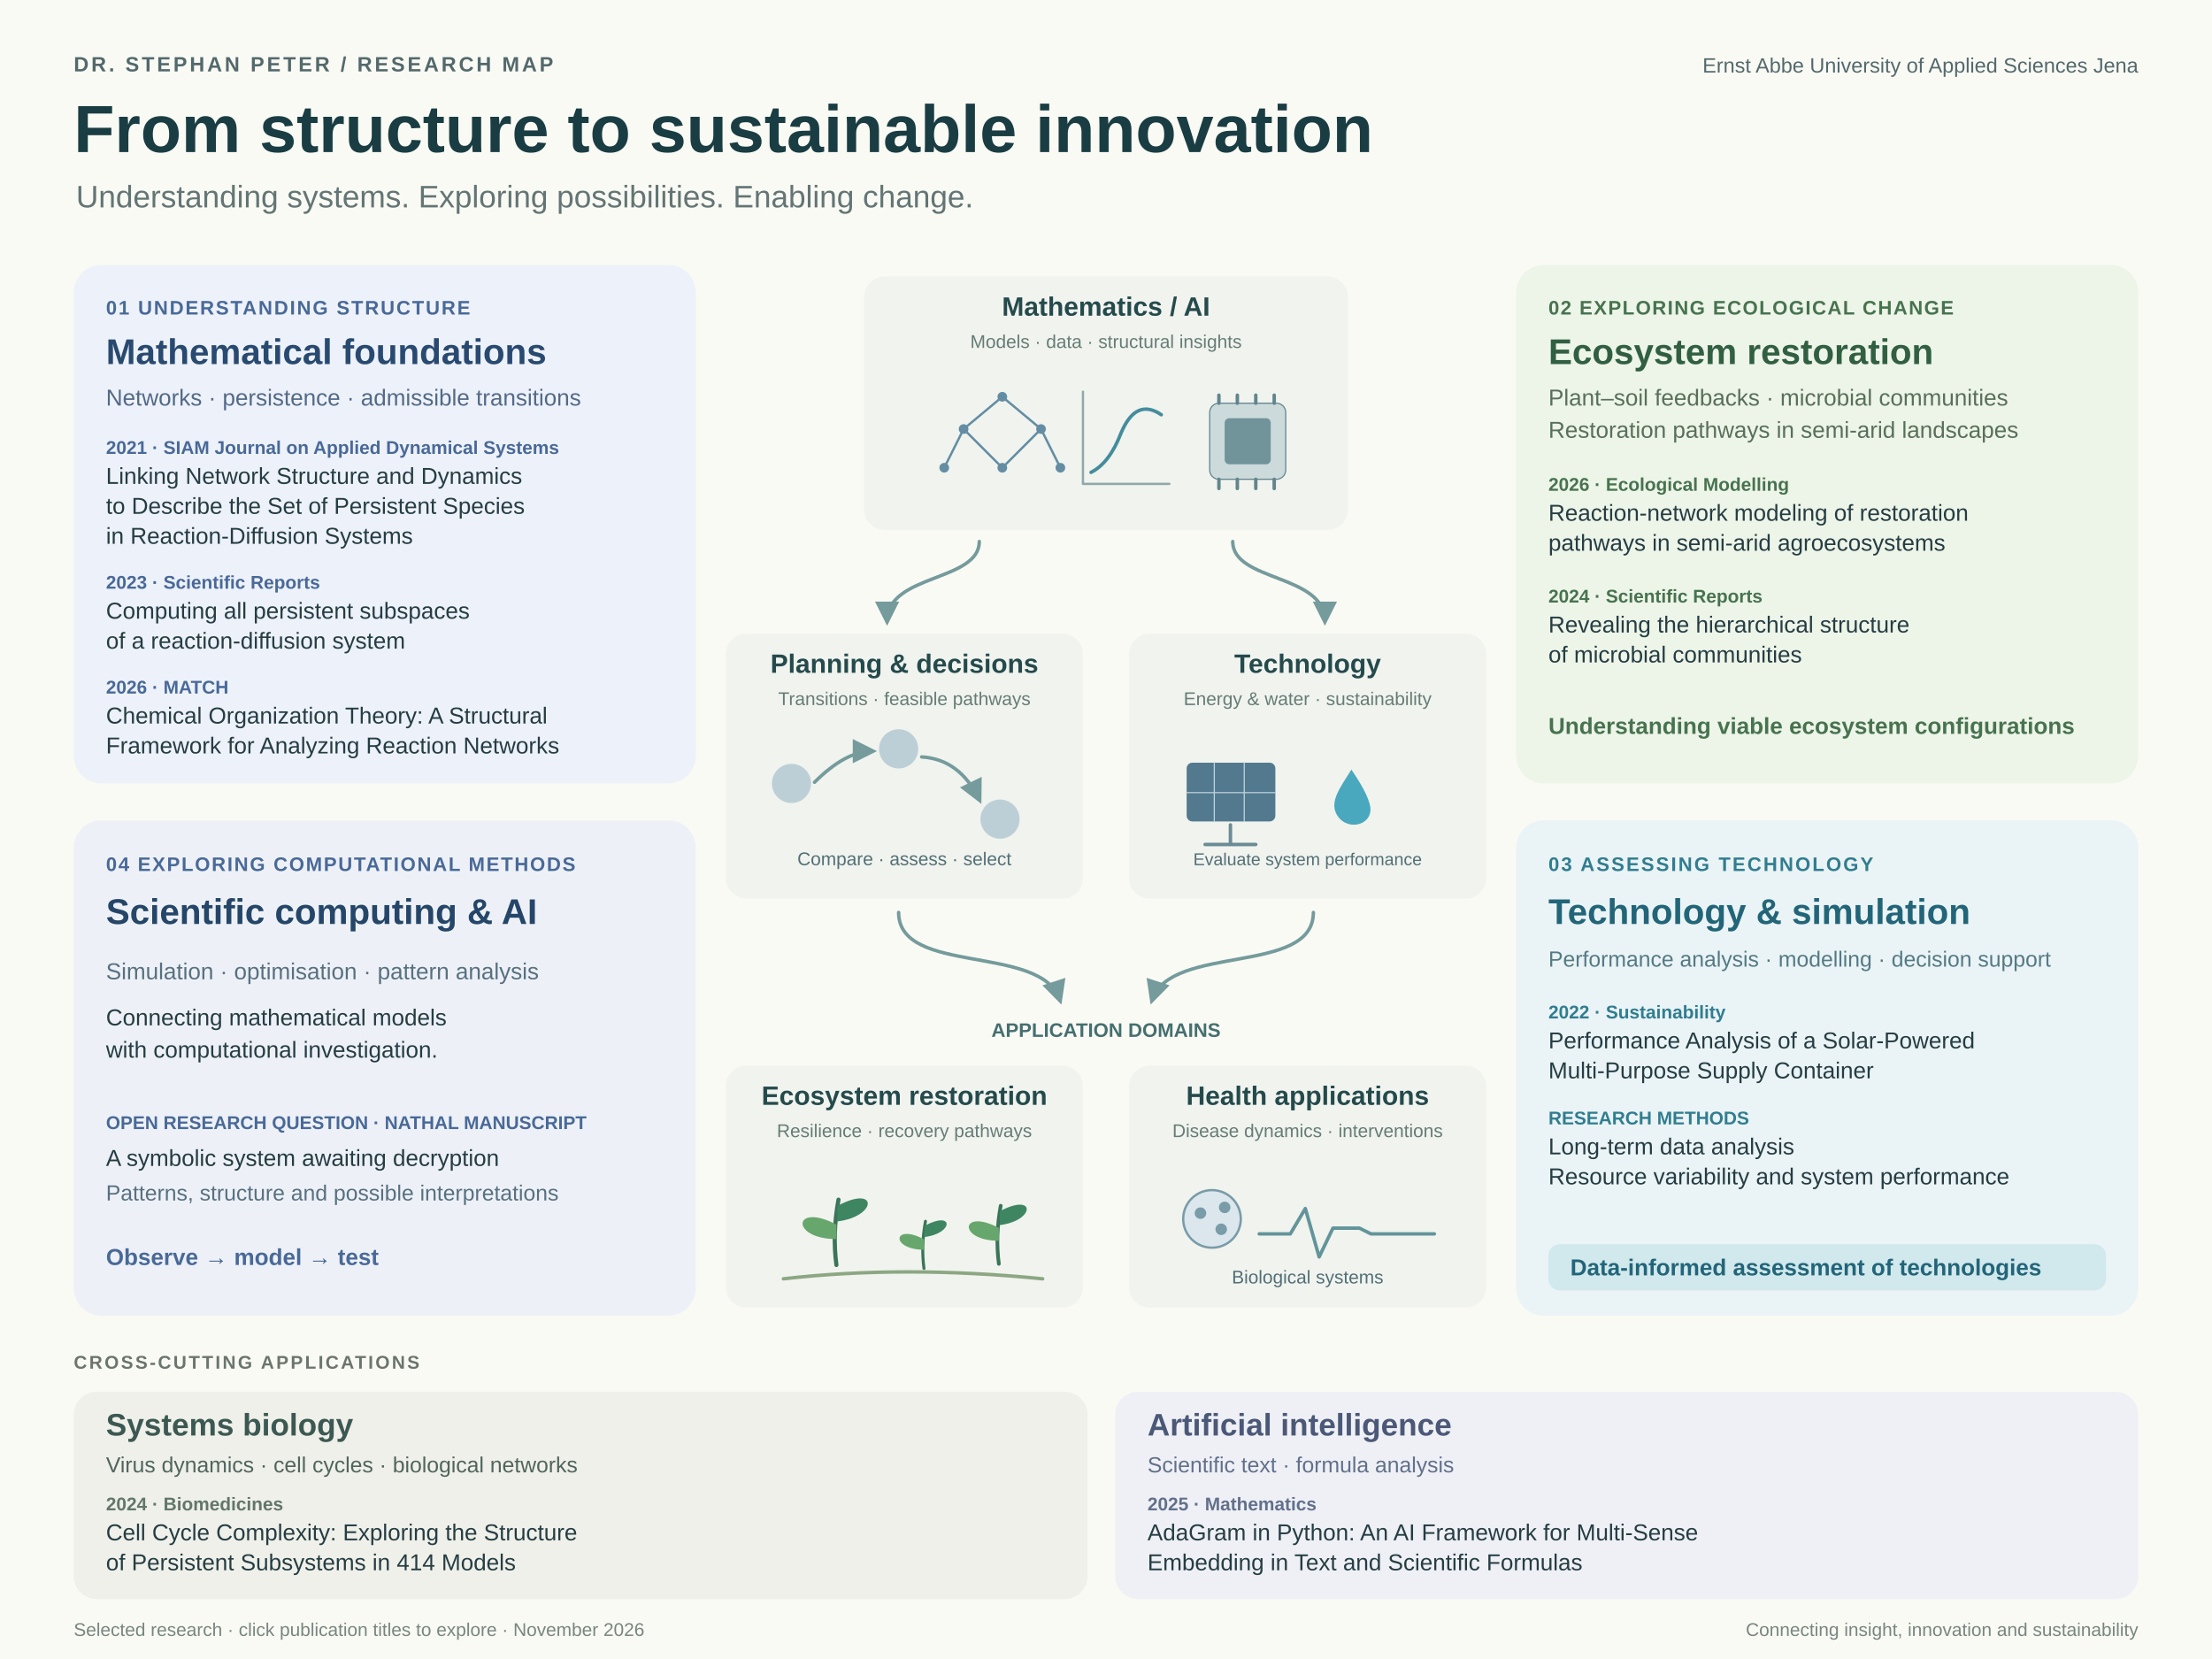
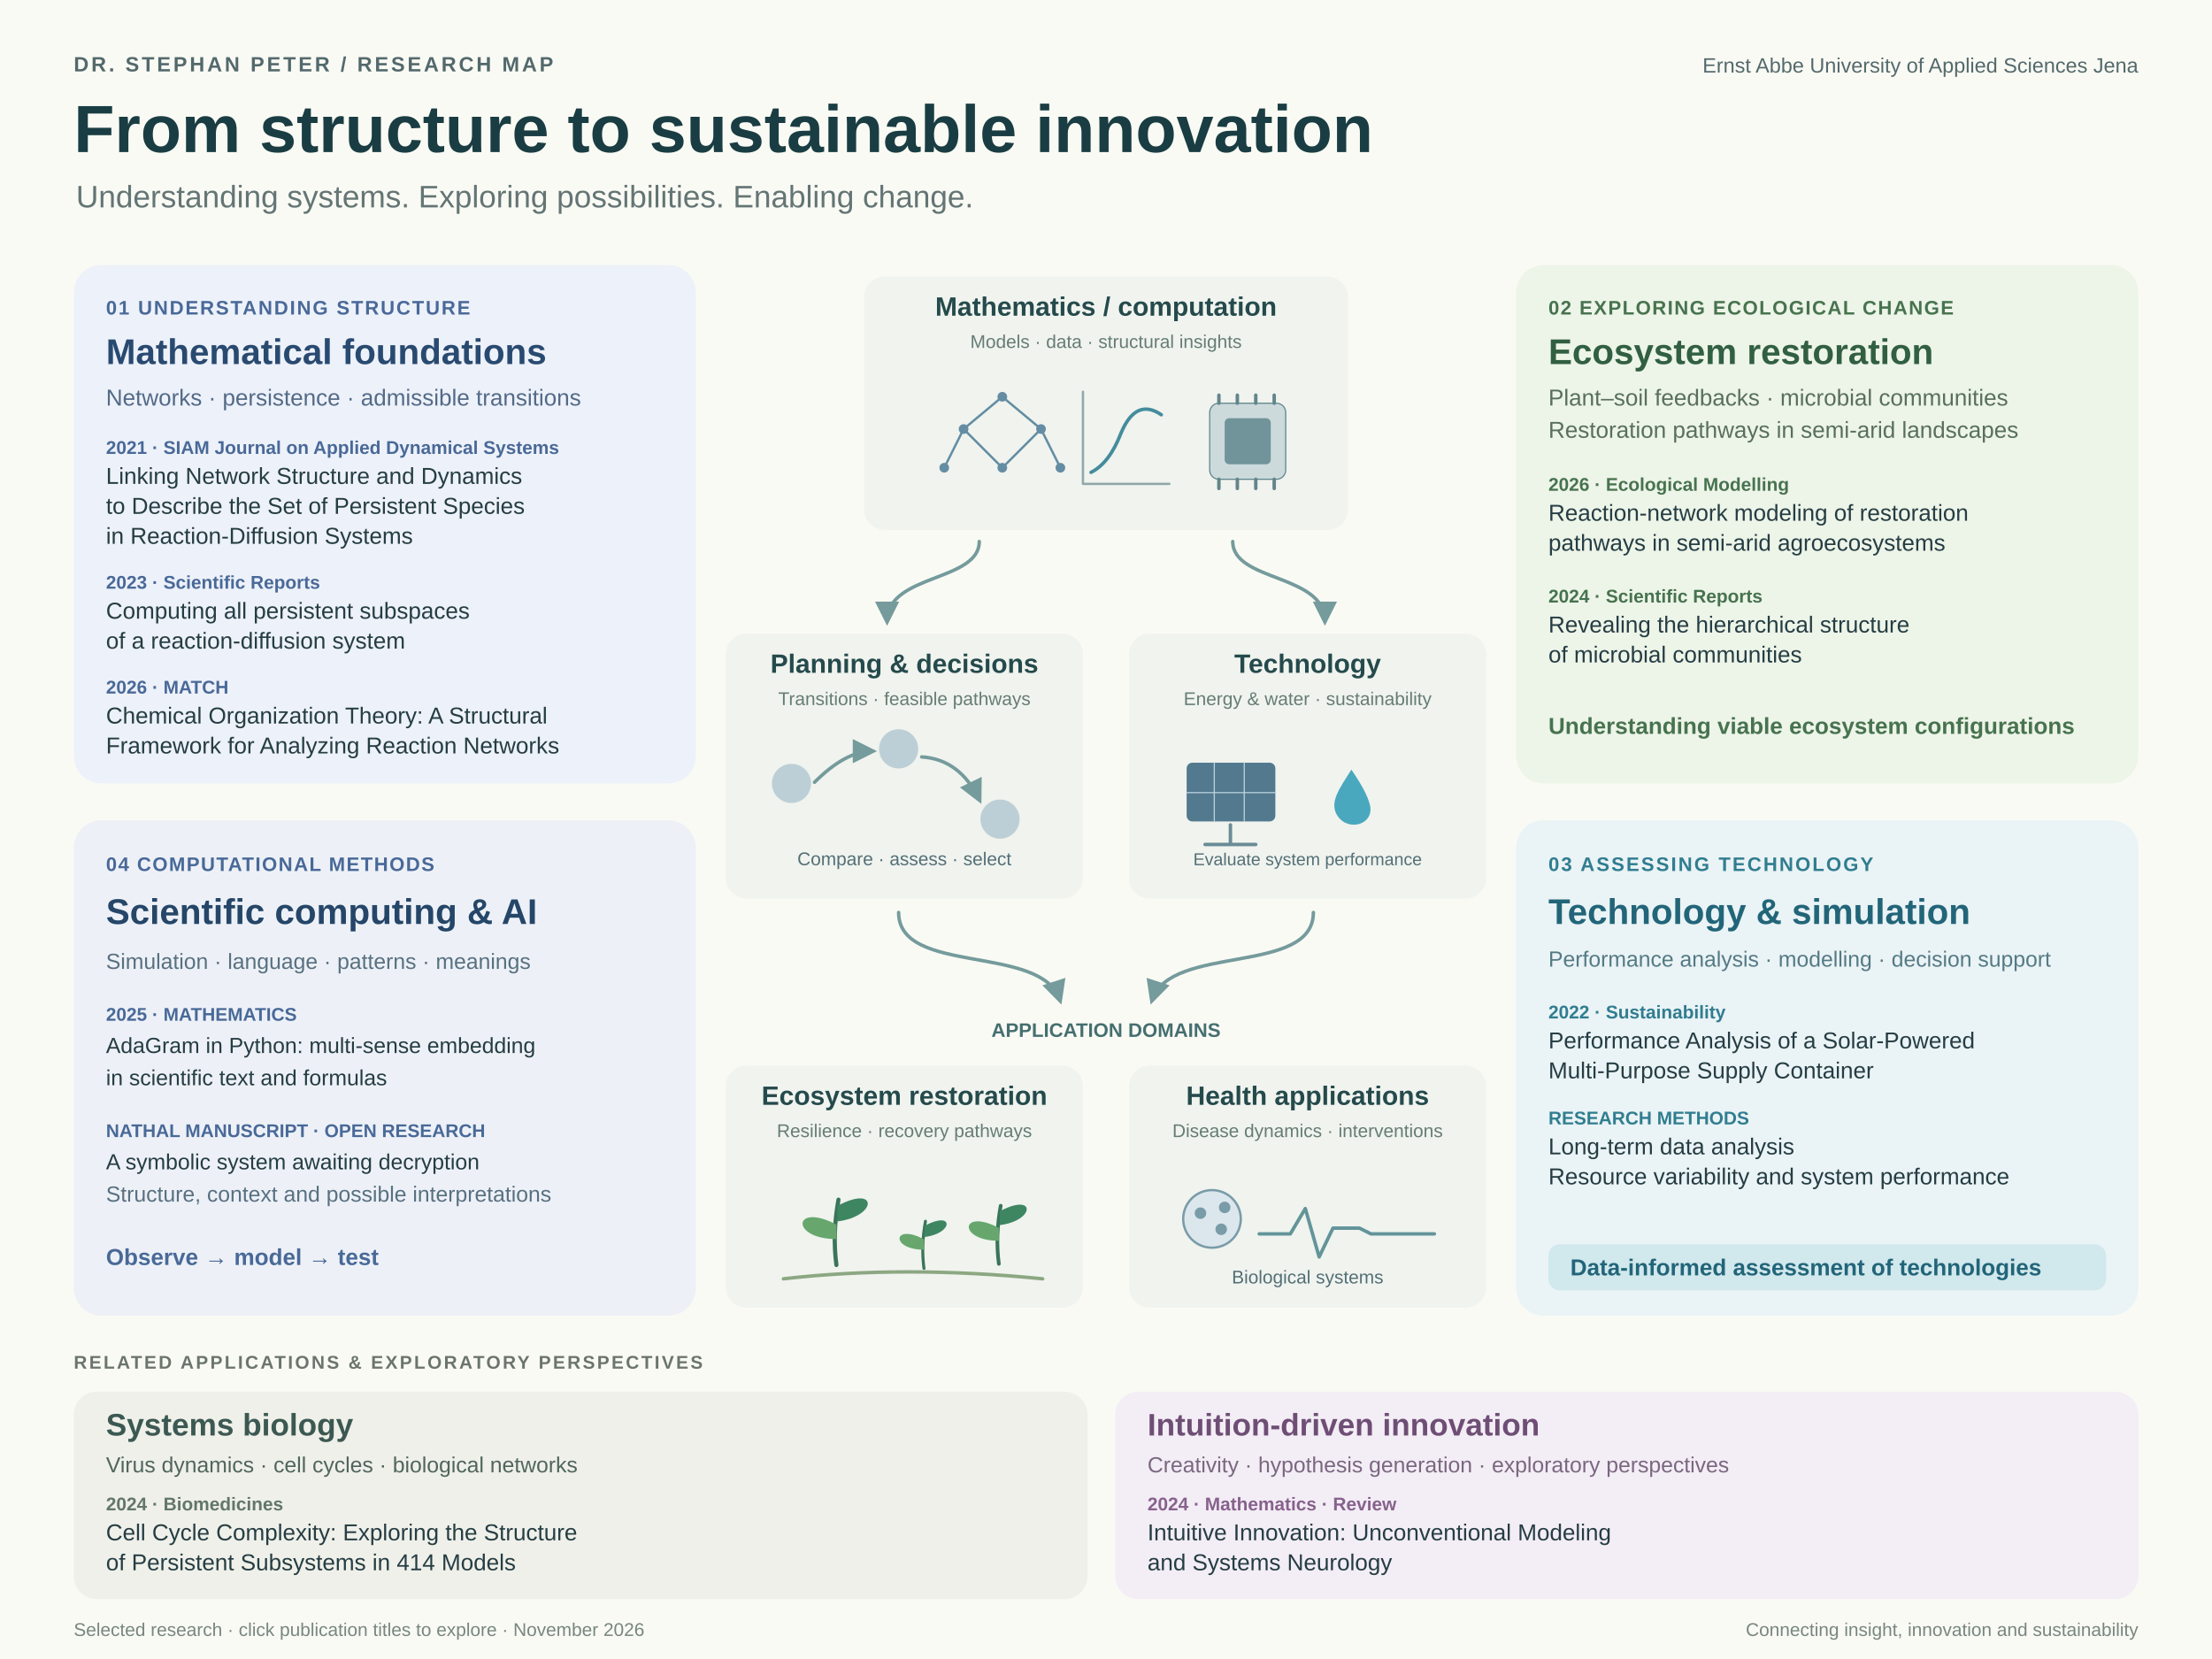
<svg xmlns="http://www.w3.org/2000/svg" viewBox="0 0 1920 1440" width="100%" height="auto" role="group" aria-labelledby="map-title map-desc">
  <style>text{font-family:'Segoe UI',Arial,sans-serif}a{cursor:pointer}a:hover text{fill:#0C7586;text-decoration:underline}a:focus{outline:3px solid #0C7586}.field{transition:opacity .2s}.muted{opacity:.2}</style>
  <rect x="0" y="0" width="1920" height="1440" rx="0" fill="#FAFAF4" stroke="none" />
  <text x="64" y="62" font-size="18" fill="#53696C" font-weight="600" text-anchor="start" letter-spacing="2.2">DR. STEPHAN PETER  /  RESEARCH MAP</text>
  <text x="64" y="132" font-size="58" fill="#193D42" font-weight="650" text-anchor="start">From structure to sustainable innovation</text>
  <text x="66" y="180" font-size="27" fill="#637574" font-weight="400" text-anchor="start">Understanding systems. Exploring possibilities. Enabling change.</text>
  <text x="1856" y="63" font-size="18" fill="#53696C" font-weight="400" text-anchor="end">Ernst Abbe University of Applied Sciences Jena</text>
  <defs>
    <marker id="arrow" viewBox="0 0 10 10" refX="8" refY="5" markerWidth="7" markerHeight="7" orient="auto-start-reverse">
      <path d="M0 0 L10 5 L0 10 Z" fill="#759B9C" />
    </marker>
  </defs>
  <rect x="750" y="240" width="420" height="220" rx="18" fill="#F0F3EE" stroke="none" />
-   <text x="960.0" y="274" font-size="23" fill="#254A4C" font-weight="650" text-anchor="middle">Mathematics / AI</text>
+   <text x="960.0" y="274" font-size="23" fill="#254A4C" font-weight="650" text-anchor="middle">Mathematics / computation</text>
  <text x="960.0" y="302" font-size="16" fill="#667C76" font-weight="400" text-anchor="middle">Models · data · structural insights</text>
  <path d="M 870.0,344.4 L 836.4,372.4" fill="none" stroke="#648DA3" stroke-width="2" stroke-linecap="round" stroke-linejoin="round" />
  <path d="M 870.0,344.4 L 903.6,372.4" fill="none" stroke="#648DA3" stroke-width="2" stroke-linecap="round" stroke-linejoin="round" />
  <path d="M 836.4,372.4 L 819.6,406.0" fill="none" stroke="#648DA3" stroke-width="2" stroke-linecap="round" stroke-linejoin="round" />
  <path d="M 836.4,372.4 L 870.0,406.0" fill="none" stroke="#648DA3" stroke-width="2" stroke-linecap="round" stroke-linejoin="round" />
  <path d="M 903.6,372.4 L 870.0,406.0" fill="none" stroke="#648DA3" stroke-width="2" stroke-linecap="round" stroke-linejoin="round" />
  <path d="M 903.6,372.4 L 920.4,406.0" fill="none" stroke="#648DA3" stroke-width="2" stroke-linecap="round" stroke-linejoin="round" />
  <circle cx="870.0" cy="344.4" r="4.2" fill="#648DA3" stroke="none" stroke-width="2" />
  <circle cx="836.4" cy="372.4" r="4.2" fill="#648DA3" stroke="none" stroke-width="2" />
  <circle cx="903.6" cy="372.4" r="4.2" fill="#648DA3" stroke="none" stroke-width="2" />
  <circle cx="819.6" cy="406.0" r="4.2" fill="#648DA3" stroke="none" stroke-width="2" />
  <circle cx="870.0" cy="406.0" r="4.2" fill="#648DA3" stroke="none" stroke-width="2" />
  <circle cx="920.4" cy="406.0" r="4.2" fill="#648DA3" stroke="none" stroke-width="2" />
  <path d="M940 420 L940 340 M940 420 L1015 420" fill="none" stroke="#91A7A9" stroke-width="2" stroke-linecap="round" stroke-linejoin="round" />
  <path d="M947 410 Q963 402 973 376 Q986 345 1008 360" fill="none" stroke="#448C9C" stroke-width="3" stroke-linecap="round" stroke-linejoin="round" />
  <rect x="1050" y="350" width="66" height="66" rx="8" fill="#CCDADC" stroke="#62858B" />
  <rect x="1063" y="363" width="40" height="40" rx="4" fill="#71949B" stroke="none" />
  <path d="M1058 343 L1058 350 M1058 416 L1058 424" fill="none" stroke="#62858B" stroke-width="3" stroke-linecap="round" stroke-linejoin="round" />
  <path d="M1074 343 L1074 350 M1074 416 L1074 424" fill="none" stroke="#62858B" stroke-width="3" stroke-linecap="round" stroke-linejoin="round" />
  <path d="M1090 343 L1090 350 M1090 416 L1090 424" fill="none" stroke="#62858B" stroke-width="3" stroke-linecap="round" stroke-linejoin="round" />
  <path d="M1106 343 L1106 350 M1106 416 L1106 424" fill="none" stroke="#62858B" stroke-width="3" stroke-linecap="round" stroke-linejoin="round" />
  <path d="M850 470 C850 505 770 498 770 539" fill="none" stroke="#759B9C" stroke-width="3" stroke-linecap="round" stroke-linejoin="round" marker-end="url(#arrow)" />
  <path d="M1070 470 C1070 505 1150 498 1150 539" fill="none" stroke="#759B9C" stroke-width="3" stroke-linecap="round" stroke-linejoin="round" marker-end="url(#arrow)" />
  <rect x="630" y="550" width="310" height="230" rx="18" fill="#F0F3EE" stroke="none" />
  <text x="785.0" y="584" font-size="23" fill="#254A4C" font-weight="650" text-anchor="middle">Planning &amp; decisions</text>
  <text x="785.0" y="612" font-size="16" fill="#667C76" font-weight="400" text-anchor="middle">Transitions · feasible pathways</text>
  <rect x="980" y="550" width="310" height="230" rx="18" fill="#F0F3EE" stroke="none" />
  <text x="1135.0" y="584" font-size="23" fill="#254A4C" font-weight="650" text-anchor="middle">Technology</text>
  <text x="1135.0" y="612" font-size="16" fill="#667C76" font-weight="400" text-anchor="middle">Energy &amp; water · sustainability</text>
  <circle cx="687" cy="680" r="17" fill="#BDCFD6" stroke="none" stroke-width="2" />
  <circle cx="780" cy="650" r="17" fill="#BDCFD6" stroke="none" stroke-width="2" />
  <circle cx="868" cy="711" r="17" fill="#BDCFD6" stroke="none" stroke-width="2" />
  <path d="M707 679 Q734 652 757 652" fill="none" stroke="#759B9C" stroke-width="3" stroke-linecap="round" stroke-linejoin="round" marker-end="url(#arrow)" />
  <path d="M800 657 Q833 659 850 694" fill="none" stroke="#759B9C" stroke-width="3" stroke-linecap="round" stroke-linejoin="round" marker-end="url(#arrow)" />
  <text x="785" y="751" font-size="16" fill="#536F76" font-weight="400" text-anchor="middle">Compare · assess · select</text>
  <rect x="1030" y="662" width="77" height="51" rx="5" fill="#53798F" stroke="none" />
  <path d="M1054 662 L1054 713" fill="none" stroke="#BCD4DD" stroke-width="1" stroke-linecap="round" stroke-linejoin="round" />
  <path d="M1080 662 L1080 713" fill="none" stroke="#BCD4DD" stroke-width="1" stroke-linecap="round" stroke-linejoin="round" />
  <path d="M1030 688 L1107 688" fill="none" stroke="#BCD4DD" stroke-width="1" stroke-linecap="round" stroke-linejoin="round" />
  <path d="M1068 716 L1068 733 M1046 733 L1090 733" fill="none" stroke="#6A8C96" stroke-width="3" stroke-linecap="round" stroke-linejoin="round" />
  <path d="M1173,668.0 C1162.5,684.5 1155.0,695 1159.5,705.5 C1167.0,722.0 1191.0,717.5 1189.5,701.0 C1188.0,690.5 1179.0,677.0 1173,668.0" fill="#49A8BE" stroke="none" stroke-width="0" stroke-linecap="round" stroke-linejoin="round" />
  <text x="1135" y="751" font-size="15" fill="#536F76" font-weight="400" text-anchor="middle">Evaluate system performance</text>
  <path d="M780 792 C780 847 904 819 920 868" fill="none" stroke="#759B9C" stroke-width="3" stroke-linecap="round" stroke-linejoin="round" marker-end="url(#arrow)" />
  <path d="M1140 792 C1140 847 1016 819 1000 868" fill="none" stroke="#759B9C" stroke-width="3" stroke-linecap="round" stroke-linejoin="round" marker-end="url(#arrow)" />
  <text x="960" y="900" font-size="17" fill="#456F70" font-weight="650" text-anchor="middle">APPLICATION DOMAINS</text>
  <rect x="630" y="925" width="310" height="210" rx="18" fill="#F0F3EE" stroke="none" />
  <text x="785.0" y="959" font-size="23" fill="#254A4C" font-weight="650" text-anchor="middle">Ecosystem restoration</text>
  <text x="785.0" y="987" font-size="16" fill="#667C76" font-weight="400" text-anchor="middle">Resilience · recovery pathways</text>
  <rect x="980" y="925" width="310" height="210" rx="18" fill="#F0F3EE" stroke="none" />
  <text x="1135.0" y="959" font-size="23" fill="#254A4C" font-weight="650" text-anchor="middle">Health applications</text>
  <text x="1135.0" y="987" font-size="16" fill="#667C76" font-weight="400" text-anchor="middle">Disease dynamics · interventions</text>
  <path d="M726,1098 Q722.4,1071.0 727.8,1041.3" fill="none" stroke="#3A7459" stroke-width="3.6" stroke-linecap="round" stroke-linejoin="round" />
  <path d="M726,1075.5 C685.5,1075.5 688.2,1043.1 726,1062.9" fill="#67A76D" stroke="none" stroke-width="0" stroke-linecap="round" stroke-linejoin="round" />
  <path d="M726.9,1060.2 C762.0,1055.7 762.0,1027.8 726.9,1046.7" fill="#3E8662" stroke="none" stroke-width="0" stroke-linecap="round" stroke-linejoin="round" />
  <path d="M802,1101 Q799.4,1081.5 803.3,1060.05" fill="none" stroke="#3A7459" stroke-width="2.6" stroke-linecap="round" stroke-linejoin="round" />
  <path d="M802,1084.75 C772.75,1084.75 774.7,1061.35 802,1075.65" fill="#67A76D" stroke="none" stroke-width="0" stroke-linecap="round" stroke-linejoin="round" />
  <path d="M802.65,1073.7 C828.0,1070.45 828.0,1050.3 802.65,1063.95" fill="#3E8662" stroke="none" stroke-width="0" stroke-linecap="round" stroke-linejoin="round" />
  <path d="M867,1097 Q863.8,1073.0 868.6,1046.6" fill="none" stroke="#3A7459" stroke-width="3.2" stroke-linecap="round" stroke-linejoin="round" />
  <path d="M867,1077.0 C831.0,1077.0 833.4,1048.2 867,1065.8" fill="#67A76D" stroke="none" stroke-width="0" stroke-linecap="round" stroke-linejoin="round" />
  <path d="M867.8,1063.4 C899.0,1059.4 899.0,1034.6 867.8,1051.4" fill="#3E8662" stroke="none" stroke-width="0" stroke-linecap="round" stroke-linejoin="round" />
  <path d="M680 1110 Q785 1098 905 1110" fill="none" stroke="#8CA782" stroke-width="3" stroke-linecap="round" stroke-linejoin="round" />
  <circle cx="1052" cy="1058" r="25" fill="#DBE7EC" stroke="#7A9BA8" stroke-width="2" />
  <circle cx="1042" cy="1053" r="5" fill="#7A9BA8" stroke="none" stroke-width="2" />
  <circle cx="1060" cy="1067" r="5" fill="#7A9BA8" stroke="none" stroke-width="2" />
  <circle cx="1063" cy="1048" r="5" fill="#7A9BA8" stroke="none" stroke-width="2" />
  <path d="M1093 1071 L1120 1071 L1133 1049 L1145 1091 L1157 1066 L1180 1066 L1190 1071 L1245 1071" fill="none" stroke="#63949A" stroke-width="3" stroke-linecap="round" stroke-linejoin="round" />
  <text x="1135" y="1114" font-size="16" fill="#536F76" font-weight="400" text-anchor="middle">Biological systems</text>
  <g id="foundation" class="field">
    <rect x="64" y="230" width="540" height="450" rx="24" fill="#EDF1F9" stroke="none" />
    <text x="92" y="273" font-size="17" fill="#496998" font-weight="700" text-anchor="start" letter-spacing="1.4">01  UNDERSTANDING STRUCTURE</text>
    <text x="92" y="316" font-size="31" fill="#294A70" font-weight="650" text-anchor="start">Mathematical foundations</text>
    <text x="92" y="352" font-size="20" fill="#536A87" font-weight="400" text-anchor="start">Networks · persistence · admissible transitions</text>
    <a rel="noopener noreferrer" aria-label="Linking Network Structure and Dynamics to Describe the Set of Persistent Species in Reaction-Diffusion Systems" href="https://doi.org/10.1137/21M1396708" target="_blank">
      <text x="92" y="394" font-size="16" fill="#496998" font-weight="600" text-anchor="start">2021 · SIAM Journal on Applied Dynamical Systems</text>
      <text x="92" y="420" font-size="20" fill="#253D43" font-weight="500" text-anchor="start">Linking Network Structure and Dynamics</text>
      <text x="92" y="446" font-size="20" fill="#253D43" font-weight="500" text-anchor="start">to Describe the Set of Persistent Species</text>
      <text x="92" y="472" font-size="20" fill="#253D43" font-weight="500" text-anchor="start">in Reaction-Diffusion Systems</text>
    </a>
    <a rel="noopener noreferrer" aria-label="Computing all persistent subspaces of a reaction-diffusion system" href="https://doi.org/10.1038/s41598-023-44244-x" target="_blank">
      <text x="92" y="511" font-size="16" fill="#496998" font-weight="600" text-anchor="start">2023 · Scientific Reports</text>
      <text x="92" y="537" font-size="20" fill="#253D43" font-weight="500" text-anchor="start">Computing all persistent subspaces</text>
      <text x="92" y="563" font-size="20" fill="#253D43" font-weight="500" text-anchor="start">of a reaction-diffusion system</text>
    </a>
    <a rel="noopener noreferrer" aria-label="Chemical Organization Theory: A Structural Framework for Analyzing Reaction Networks" href="https://doi.org/10.46793/match.96-3.03426" target="_blank">
      <text x="92" y="602" font-size="16" fill="#496998" font-weight="600" text-anchor="start">2026 · MATCH</text>
      <text x="92" y="628" font-size="20" fill="#253D43" font-weight="500" text-anchor="start">Chemical Organization Theory: A Structural</text>
      <text x="92" y="654" font-size="20" fill="#253D43" font-weight="500" text-anchor="start">Framework for Analyzing Reaction Networks</text>
    </a>
  </g>
  <g id="ecology" class="field">
    <rect x="1316" y="230" width="540" height="450" rx="24" fill="#EDF4E8" stroke="none" />
    <text x="1344" y="273" font-size="17" fill="#47734F" font-weight="700" text-anchor="start" letter-spacing="1.1">02  EXPLORING ECOLOGICAL CHANGE</text>
    <text x="1344" y="316" font-size="31" fill="#315F42" font-weight="650" text-anchor="start">Ecosystem restoration</text>
    <text x="1344" y="352" font-size="20" fill="#58705B" font-weight="400" text-anchor="start">Plant–soil feedbacks · microbial communities</text>
    <text x="1344" y="380" font-size="20" fill="#58705B" font-weight="400" text-anchor="start">Restoration pathways in semi-arid landscapes</text>
    <a rel="noopener noreferrer" aria-label="Reaction-network modeling of restoration pathways in semi-arid agroecosystems" href="https://doi.org/10.1016/j.ecolmodel.2026.111685" target="_blank">
      <text x="1344" y="426" font-size="16" fill="#47734F" font-weight="600" text-anchor="start">2026 · Ecological Modelling</text>
      <text x="1344" y="452" font-size="20" fill="#253D43" font-weight="500" text-anchor="start">Reaction-network modeling of restoration</text>
      <text x="1344" y="478" font-size="20" fill="#253D43" font-weight="500" text-anchor="start">pathways in semi-arid agroecosystems</text>
    </a>
    <a rel="noopener noreferrer" aria-label="Revealing the hierarchical structure of microbial communities" href="https://doi.org/10.1038/s41598-024-61836-3" target="_blank">
      <text x="1344" y="523" font-size="16" fill="#47734F" font-weight="600" text-anchor="start">2024 · Scientific Reports</text>
      <text x="1344" y="549" font-size="20" fill="#253D43" font-weight="500" text-anchor="start">Revealing the hierarchical structure</text>
      <text x="1344" y="575" font-size="20" fill="#253D43" font-weight="500" text-anchor="start">of microbial communities</text>
    </a>
    <text x="1344" y="637" font-size="20" fill="#47734F" font-weight="600" text-anchor="start">Understanding viable ecosystem configurations</text>
  </g>
-   <g id="computing" class="field">
-     <rect x="64" y="712" width="540" height="430" rx="24" fill="#EDF1F7" />
-     <text x="92" y="756" font-size="17" fill="#496998" font-weight="700" letter-spacing="1.3">04  EXPLORING COMPUTATIONAL METHODS</text>
-     <text x="92" y="802" font-size="31" fill="#254668" font-weight="650">Scientific computing &amp; AI</text>
-     <text x="92" y="850" font-size="20" fill="#587080">Simulation · optimisation · pattern analysis</text>
-     <text x="92" y="890" font-size="20" fill="#253D43">Connecting mathematical models</text>
-     <text x="92" y="918" font-size="20" fill="#253D43">with computational investigation.</text>
-     <a href="https://doi.org/10.13140/RG.2.2.14390.41284" target="_blank" rel="noopener noreferrer" aria-label="Nathal manuscript: open research question">
-       <text x="92" y="980" font-size="16" fill="#496998" font-weight="600">OPEN RESEARCH QUESTION · NATHAL MANUSCRIPT</text>
-       <text x="92" y="1012" font-size="20" fill="#253D43">A symbolic system awaiting decryption</text>
-       <text x="92" y="1042" font-size="19" fill="#587080">Patterns, structure and possible interpretations</text>
-     </a>
-     <text x="92" y="1098" font-size="20" fill="#496998" font-weight="600">Observe → model → test</text>
-   </g>
  <g id="technology" class="field">
    <rect x="1316" y="712" width="540" height="430" rx="24" fill="#EAF3F5" stroke="none" />
    <text x="1344" y="756" font-size="17" fill="#307D90" font-weight="700" text-anchor="start" letter-spacing="1.6">03  ASSESSING TECHNOLOGY</text>
    <text x="1344" y="802" font-size="31" fill="#226579" font-weight="650" text-anchor="start">Technology &amp; simulation</text>
    <text x="1344" y="839" font-size="19" fill="#547A85" font-weight="400" text-anchor="start">Performance analysis · modelling · decision support</text>
    <a rel="noopener noreferrer" aria-label="Performance Analysis of a Solar-Powered Multi-Purpose Supply Container" href="https://doi.org/10.3390/su14095525" target="_blank">
      <text x="1344" y="884" font-size="16" fill="#307D90" font-weight="600" text-anchor="start">2022 · Sustainability</text>
      <text x="1344" y="910" font-size="20" fill="#253D43" font-weight="500" text-anchor="start">Performance Analysis of a Solar-Powered</text>
      <text x="1344" y="936" font-size="20" fill="#253D43" font-weight="500" text-anchor="start">Multi-Purpose Supply Container</text>
    </a>
    <text x="1344" y="976" font-size="16" fill="#307D90" font-weight="600" text-anchor="start">RESEARCH METHODS</text>
    <text x="1344" y="1002" font-size="20" fill="#253D43" font-weight="500" text-anchor="start">Long-term data analysis</text>
    <text x="1344" y="1028" font-size="20" fill="#253D43" font-weight="500" text-anchor="start">Resource variability and system performance</text>
    <rect x="1344" y="1080" width="484" height="40" rx="10" fill="#D1E8ED" stroke="none" />
    <text x="1363" y="1107" font-size="20" fill="#226579" font-weight="600" text-anchor="start">Data-informed assessment of technologies</text>
  </g>
-   <text x="64" y="1188" font-size="16" fill="#6B756D" font-weight="700" text-anchor="start" letter-spacing="1.8">CROSS-CUTTING APPLICATIONS</text>
+   <text x="64" y="1188" font-size="16" fill="#6B756D" font-weight="700" text-anchor="start" letter-spacing="1.8">RELATED APPLICATIONS &amp; EXPLORATORY PERSPECTIVES</text>
  <g id="biology" class="field">
    <rect x="64" y="1208" width="880" height="180" rx="20" fill="#EFF0E9" stroke="none" />
    <text x="92" y="1246" font-size="27" fill="#3C5852" font-weight="650" text-anchor="start">Systems biology</text>
    <text x="92" y="1278" font-size="19" fill="#50655E" font-weight="400" text-anchor="start">Virus dynamics · cell cycles · biological networks</text>
    <a rel="noopener noreferrer" aria-label="Cell Cycle Complexity: Exploring the Structure of Persistent Subsystems in 414 Models" href="https://doi.org/10.3390/biomedicines12102334" target="_blank">
      <text x="92" y="1311" font-size="16" fill="#62766B" font-weight="600" text-anchor="start">2024 · Biomedicines</text>
      <text x="92" y="1337" font-size="20" fill="#253D43" font-weight="500" text-anchor="start">Cell Cycle Complexity: Exploring the Structure</text>
      <text x="92" y="1363" font-size="20" fill="#253D43" font-weight="500" text-anchor="start">of Persistent Subsystems in 414 Models</text>
    </a>
  </g>
-   <g id="ai" class="field">
-     <rect x="968" y="1208" width="888" height="180" rx="20" fill="#EEF0F5" stroke="none" />
-     <text x="996" y="1246" font-size="27" fill="#4B5877" font-weight="650" text-anchor="start">Artificial intelligence</text>
-     <text x="996" y="1278" font-size="19" fill="#62708B" font-weight="400" text-anchor="start">Scientific text · formula analysis</text>
-     <a rel="noopener noreferrer" aria-label="AdaGram in Python: An AI Framework for Multi-Sense Embedding in Text and Scientific Formulas" href="https://doi.org/10.3390/math13142241" target="_blank">
-       <text x="996" y="1311" font-size="16" fill="#62708B" font-weight="600" text-anchor="start">2025 · Mathematics</text>
-       <text x="996" y="1337" font-size="20" fill="#253D43" font-weight="500" text-anchor="start">AdaGram in Python: An AI Framework for Multi-Sense</text>
-       <text x="996" y="1363" font-size="20" fill="#253D43" font-weight="500" text-anchor="start">Embedding in Text and Scientific Formulas</text>
+   <text x="64" y="1420" font-size="16" fill="#788680" font-weight="400" text-anchor="start">Selected research · click publication titles to explore · November 2026</text>
+   <text x="1856" y="1420" font-size="16" fill="#788680" font-weight="400" text-anchor="end">Connecting insight, innovation and sustainability</text>
+   <g id="computing-ai" class="field">
+     <rect x="64" y="712" width="540" height="430" rx="24" fill="#EDF1F7" />
+     <text x="92" y="756" font-size="17" fill="#496998" font-weight="700" letter-spacing="1.1">04  COMPUTATIONAL METHODS</text>
+     <text x="92" y="802" font-size="31" fill="#254668" font-weight="650">Scientific computing &amp; AI</text>
+     <text x="92" y="841" font-size="19" fill="#587080">Simulation · language · patterns · meanings</text>
+     <a href="https://doi.org/10.3390/math13142241" target="_blank" rel="noopener noreferrer" aria-label="AdaGram in Python: An AI Framework for Multi-Sense Embedding in Text and Scientific Formulas">
+       <text x="92" y="886" font-size="16" fill="#496998" font-weight="600">2025 · MATHEMATICS</text>
+       <text x="92" y="914" font-size="19" fill="#253D43">AdaGram in Python: multi-sense embedding</text>
+       <text x="92" y="942" font-size="19" fill="#253D43">in scientific text and formulas</text>
+     </a>
+     <a href="https://doi.org/10.13140/RG.2.2.14390.41284" target="_blank" rel="noopener noreferrer" aria-label="Nathal manuscript: open research invitation">
+       <text x="92" y="987" font-size="16" fill="#496998" font-weight="600">NATHAL MANUSCRIPT · OPEN RESEARCH</text>
+       <text x="92" y="1015" font-size="19" fill="#253D43">A symbolic system awaiting decryption</text>
+       <text x="92" y="1043" font-size="19" fill="#587080">Structure, context and possible interpretations</text>
+     </a>
+     <text x="92" y="1098" font-size="20" fill="#496998" font-weight="600">Observe → model → test</text>
+   </g>
+   <g id="intuition" class="field">
+     <rect x="968" y="1208" width="888" height="180" rx="20" fill="#F3EDF5" />
+     <text x="996" y="1246" font-size="27" fill="#6E4E75" font-weight="650">Intuition-driven innovation</text>
+     <text x="996" y="1278" font-size="19" fill="#7A6780">Creativity · hypothesis generation · exploratory perspectives</text>
+     <a href="https://doi.org/10.3390/math12213308" target="_blank" rel="noopener noreferrer" aria-label="Intuitive Innovation: Unconventional Modeling and Systems Neurology">
+       <text x="996" y="1311" font-size="16" fill="#87628C" font-weight="600">2024 · Mathematics · Review</text>
+       <text x="996" y="1337" font-size="20" fill="#253D43">Intuitive Innovation: Unconventional Modeling</text>
+       <text x="996" y="1363" font-size="20" fill="#253D43">and Systems Neurology</text>
    </a>
  </g>
-   <text x="64" y="1420" font-size="16" fill="#788680" font-weight="400" text-anchor="start">Selected research · click publication titles to explore · November 2026</text>
-   <text x="1856" y="1420" font-size="16" fill="#788680" font-weight="400" text-anchor="end">Connecting insight, innovation and sustainability</text>
</svg>
